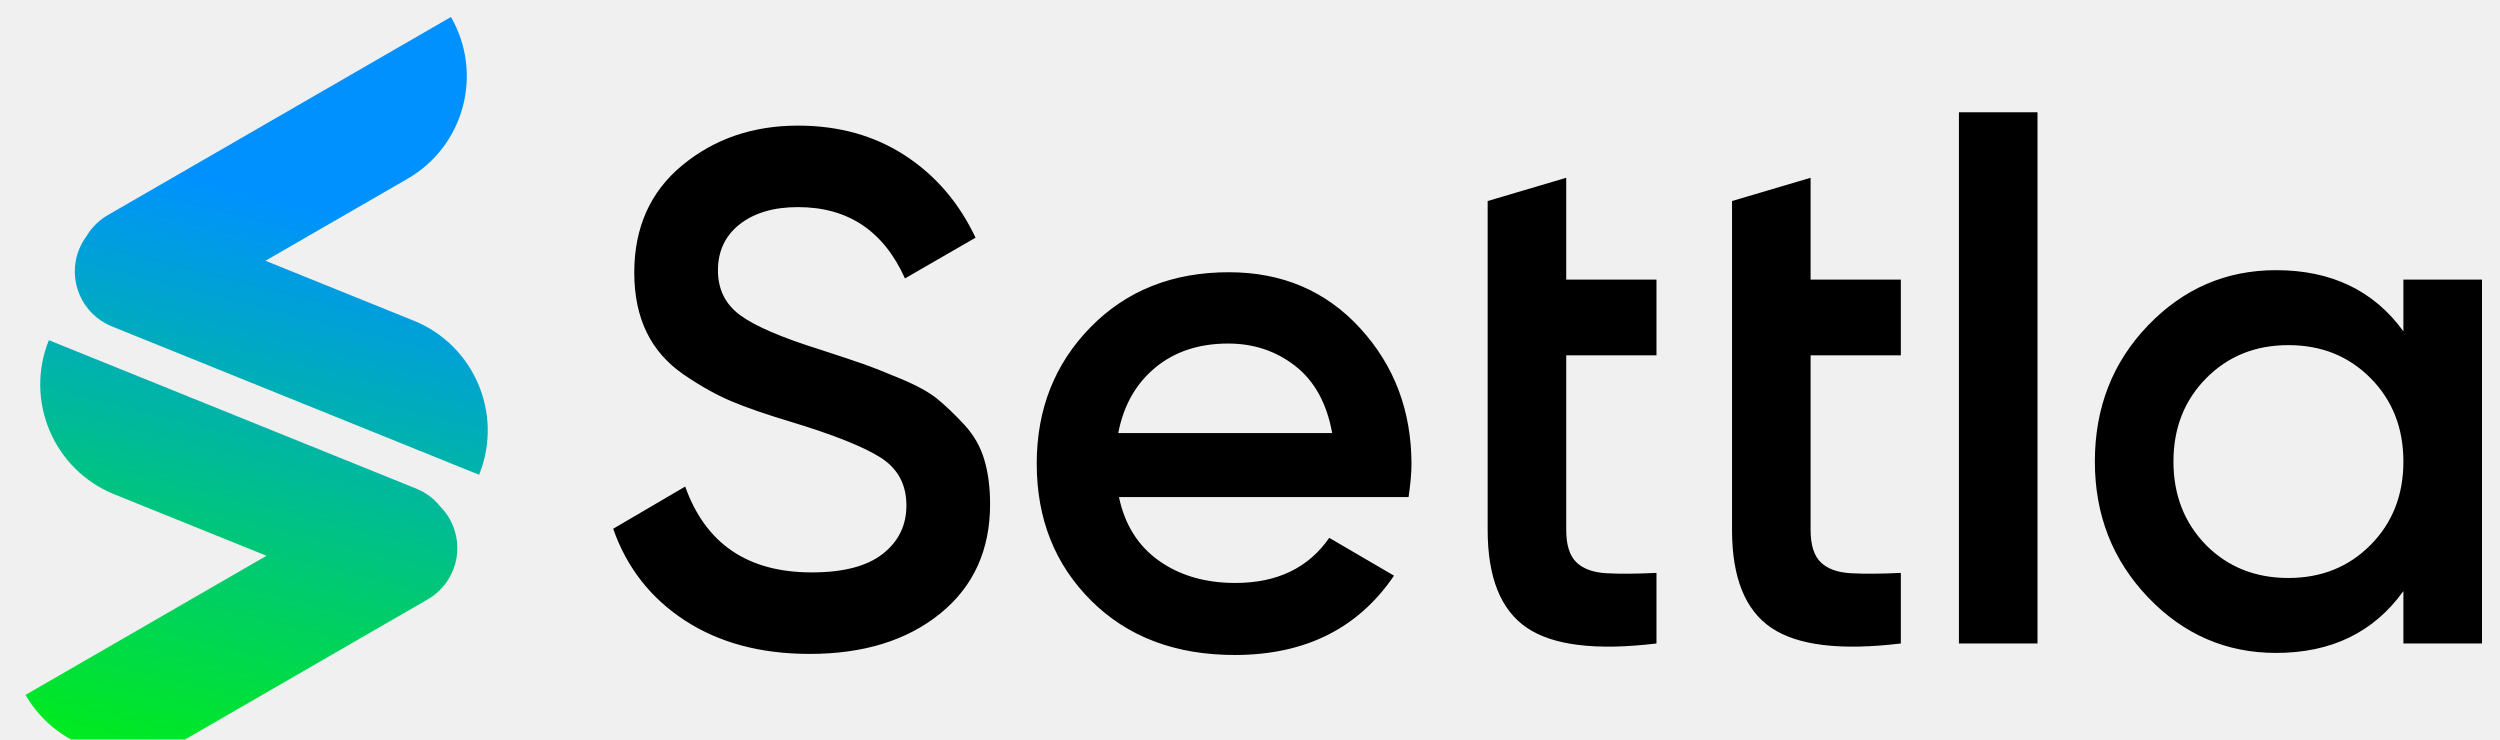
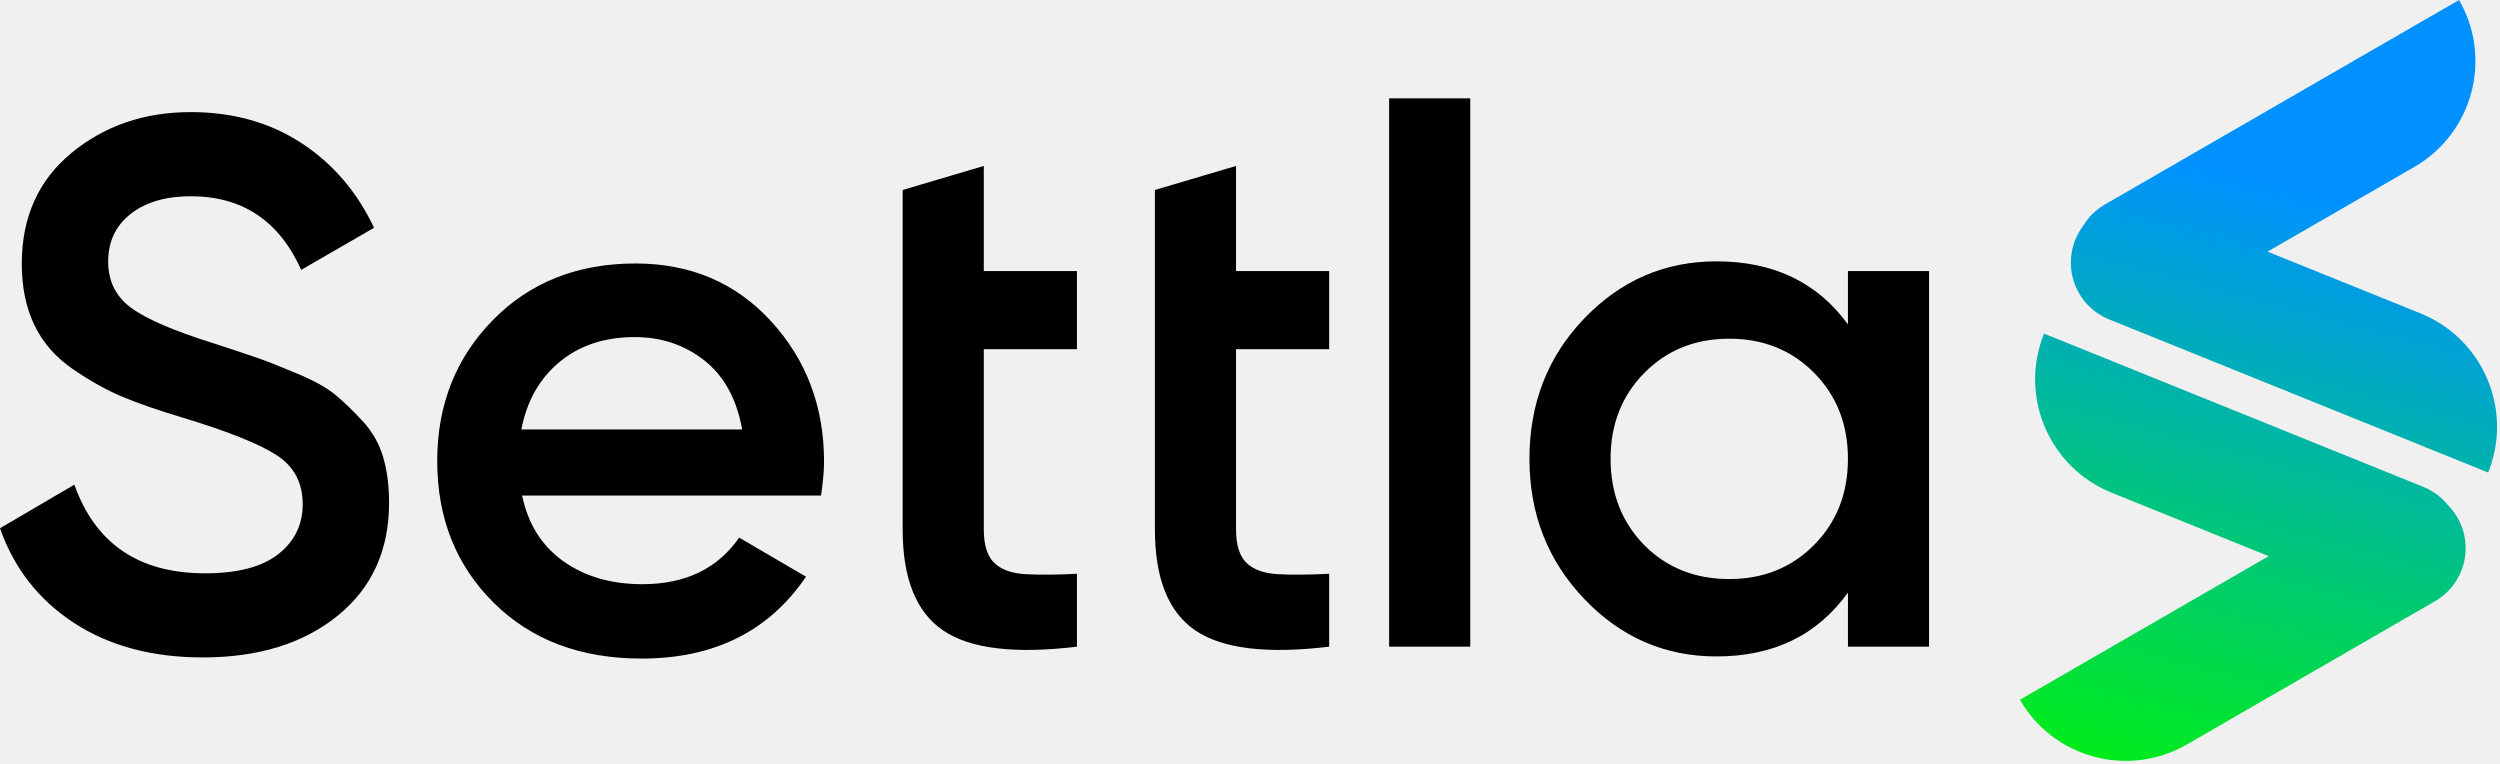
- <svg xmlns="http://www.w3.org/2000/svg" width="142" height="42" viewBox="0 0 142 42" fill="none">
-   <g clip-path="url(#clip0_190_106)">
-     <path d="M63.557 28.235C63.888 29.805 64.645 31.011 65.83 31.851C67.015 32.691 68.462 33.112 70.17 33.112C72.54 33.112 74.317 32.257 75.502 30.549L79.18 32.698C77.141 35.702 74.124 37.203 70.129 37.203C66.767 37.203 64.053 36.177 61.986 34.124C59.92 32.071 58.886 29.474 58.886 26.333C58.886 23.247 59.906 20.664 61.945 18.584C63.984 16.503 66.602 15.463 69.798 15.463C72.829 15.463 75.316 16.524 77.258 18.645C79.201 20.767 80.172 23.343 80.172 26.375C80.172 26.843 80.117 27.463 80.007 28.235H63.557ZM63.516 24.597H75.667C75.364 22.916 74.668 21.649 73.58 20.795C72.492 19.941 71.217 19.513 69.757 19.513C68.103 19.513 66.726 19.968 65.624 20.877C64.521 21.787 63.819 23.027 63.516 24.597ZM45.987 37.142C43.204 37.142 40.841 36.508 38.899 35.24C36.956 33.973 35.599 32.237 34.828 30.033L38.919 27.636C40.077 30.887 42.474 32.513 46.111 32.513C47.902 32.513 49.246 32.161 50.141 31.459C51.037 30.756 51.484 29.84 51.484 28.71C51.484 27.525 51.002 26.623 50.038 26.003C49.073 25.383 47.365 24.701 44.913 23.957C43.535 23.544 42.419 23.158 41.565 22.8C40.711 22.441 39.808 21.939 38.858 21.291C37.907 20.643 37.197 19.837 36.729 18.873C36.261 17.909 36.026 16.779 36.026 15.484C36.026 12.921 36.936 10.889 38.754 9.387C40.573 7.886 42.763 7.135 45.326 7.135C47.641 7.135 49.666 7.7 51.402 8.829C53.138 9.959 54.474 11.516 55.411 13.5L51.402 15.815C50.189 13.114 48.164 11.764 45.326 11.764C43.948 11.764 42.846 12.088 42.019 12.735C41.193 13.383 40.779 14.258 40.779 15.36C40.779 16.434 41.2 17.282 42.04 17.902C42.88 18.522 44.403 19.176 46.607 19.865C47.709 20.223 48.515 20.492 49.025 20.671C49.535 20.85 50.251 21.133 51.174 21.518C52.097 21.904 52.793 22.29 53.262 22.676C53.73 23.061 54.233 23.544 54.77 24.122C55.308 24.701 55.686 25.362 55.907 26.106C56.127 26.85 56.237 27.691 56.237 28.627C56.237 31.245 55.294 33.319 53.406 34.848C51.519 36.377 49.046 37.142 45.987 37.142ZM94.088 20.181H88.962V30.101C88.962 30.955 89.155 31.569 89.541 31.941C89.927 32.312 90.499 32.519 91.256 32.56C92.014 32.602 92.958 32.595 94.088 32.54V36.549C90.671 36.962 88.218 36.666 86.73 35.66C85.243 34.655 84.499 32.801 84.499 30.101V20.181V15.883V11.419L88.962 10.097V15.883H94.088V20.181ZM107.967 20.181H102.842V30.101C102.842 30.955 103.035 31.569 103.421 31.941C103.807 32.312 104.378 32.519 105.136 32.56C105.894 32.602 106.838 32.595 107.967 32.54V36.549C104.551 36.962 102.098 36.666 100.61 35.66C99.123 34.655 98.379 32.801 98.379 30.101V20.181V15.883V11.419L102.842 10.097V15.883H107.967V20.181ZM111.267 36.549V6.377H115.73V36.549H111.267ZM136.513 15.883H140.977V36.549H136.513V33.573C134.832 35.915 132.421 37.086 129.28 37.086C126.442 37.086 124.017 36.032 122.005 33.924C119.994 31.817 118.988 29.247 118.988 26.216C118.988 23.157 119.994 20.581 122.005 18.487C124.017 16.393 126.442 15.346 129.28 15.346C132.421 15.346 134.832 16.503 136.513 18.818V15.883ZM125.312 30.969C126.552 32.209 128.109 32.829 129.982 32.829C131.856 32.829 133.413 32.202 134.653 30.948C135.893 29.695 136.513 28.117 136.513 26.216C136.513 24.315 135.893 22.737 134.653 21.483C133.413 20.23 131.856 19.603 129.982 19.603C128.109 19.603 126.552 20.23 125.312 21.483C124.072 22.737 123.452 24.315 123.452 26.216C123.452 28.117 124.072 29.702 125.312 30.969Z" fill="black" />
-     <path fill-rule="evenodd" clip-rule="evenodd" d="M2.776 19.323L23.637 27.751C24.19 27.974 24.651 28.328 24.999 28.761C25.199 28.963 25.377 29.194 25.526 29.452C26.454 31.06 25.903 33.116 24.295 34.044L10.633 41.932L10.497 42.009C7.302 43.757 3.279 42.642 1.448 39.471L15.136 31.568L6.492 28.076C3.049 26.685 1.385 22.766 2.776 19.323ZM25.613 0.966C27.47 4.182 26.368 8.294 23.152 10.151L15.078 14.812L23.498 18.214C26.892 19.585 28.557 23.414 27.27 26.821L27.213 26.967L6.352 18.539C4.63 17.843 3.799 15.884 4.494 14.162C4.606 13.886 4.75 13.633 4.92 13.405C5.205 12.927 5.612 12.513 6.128 12.215L25.613 0.966Z" fill="url(#paint0_linear_190_106)" />
-   </g>
+ <svg xmlns="http://www.w3.org/2000/svg" width="108" height="33" viewBox="0 0 108 33" fill="none">
+   <path fill-rule="evenodd" clip-rule="evenodd" d="M88.303 14.412L104.68 21.029C105.114 21.204 105.476 21.481 105.749 21.822C105.907 21.98 106.046 22.161 106.163 22.364C106.892 23.626 106.459 25.241 105.197 25.969L94.471 32.162L94.364 32.222C91.856 33.595 88.697 32.719 87.26 30.23L98.006 24.026L91.22 21.284C88.517 20.192 87.211 17.115 88.303 14.412ZM106.231 0C107.689 2.525 106.824 5.753 104.299 7.211L97.96 10.871L104.571 13.541C107.236 14.618 108.543 17.624 107.532 20.299L107.488 20.413L91.11 13.796C89.759 13.25 89.106 11.712 89.652 10.36C89.739 10.144 89.852 9.945 89.986 9.766C90.209 9.391 90.529 9.066 90.934 8.832L106.231 0Z" fill="url(#paint0_linear_89_3530)" />
+   <path d="M22.555 21.408C22.814 22.641 23.409 23.588 24.339 24.247C25.27 24.907 26.405 25.237 27.747 25.237C29.607 25.237 31.002 24.567 31.932 23.225L34.82 24.913C33.219 27.271 30.851 28.45 27.714 28.45C25.075 28.45 22.944 27.644 21.322 26.032C19.699 24.421 18.888 22.382 18.888 19.916C18.888 17.493 19.688 15.465 21.289 13.831C22.89 12.198 24.945 11.382 27.454 11.382C29.834 11.382 31.786 12.214 33.312 13.88C34.837 15.546 35.599 17.568 35.599 19.948C35.599 20.316 35.556 20.802 35.469 21.408H22.555ZM22.522 18.553H32.062C31.824 17.233 31.278 16.238 30.424 15.567C29.569 14.897 28.569 14.562 27.422 14.562C26.124 14.562 25.043 14.918 24.177 15.632C23.312 16.346 22.76 17.32 22.522 18.553ZM8.761 28.401C6.576 28.401 4.721 27.904 3.196 26.909C1.671 25.913 0.606 24.55 0 22.82L3.212 20.938C4.121 23.491 6.003 24.767 8.858 24.767C10.265 24.767 11.319 24.491 12.022 23.939C12.725 23.388 13.077 22.669 13.077 21.782C13.077 20.851 12.698 20.143 11.941 19.656C11.184 19.169 9.843 18.634 7.917 18.05C6.836 17.726 5.96 17.423 5.289 17.141C4.619 16.86 3.91 16.465 3.164 15.957C2.417 15.449 1.86 14.816 1.493 14.059C1.125 13.302 0.941 12.415 0.941 11.398C0.941 9.386 1.655 7.791 3.083 6.612C4.51 5.433 6.23 4.843 8.242 4.843C10.059 4.843 11.649 5.287 13.012 6.174C14.375 7.061 15.424 8.283 16.159 9.84L13.012 11.658C12.06 9.538 10.47 8.478 8.242 8.478C7.16 8.478 6.295 8.732 5.646 9.24C4.997 9.749 4.673 10.435 4.673 11.301C4.673 12.144 5.003 12.809 5.662 13.296C6.322 13.783 7.517 14.297 9.248 14.838C10.113 15.119 10.746 15.33 11.146 15.47C11.546 15.611 12.109 15.833 12.833 16.136C13.558 16.438 14.104 16.741 14.472 17.044C14.84 17.347 15.235 17.726 15.656 18.18C16.078 18.634 16.376 19.153 16.549 19.737C16.722 20.321 16.808 20.981 16.808 21.717C16.808 23.772 16.067 25.4 14.586 26.6C13.104 27.801 11.162 28.401 8.761 28.401ZM46.524 15.086H42.5V22.874C42.5 23.544 42.651 24.026 42.954 24.318C43.257 24.61 43.706 24.772 44.301 24.804C44.896 24.837 45.637 24.831 46.524 24.788V27.936C43.841 28.26 41.916 28.028 40.748 27.238C39.58 26.448 38.995 24.994 38.995 22.874V15.086V11.711V8.207L42.5 7.169V11.711H46.524V15.086ZM57.42 15.086H53.397V22.874C53.397 23.544 53.548 24.026 53.851 24.318C54.154 24.61 54.603 24.772 55.198 24.804C55.793 24.837 56.533 24.831 57.42 24.788V27.936C54.738 28.26 52.813 28.028 51.645 27.238C50.476 26.448 49.892 24.994 49.892 22.874V15.086V11.711V8.207L53.397 7.169V11.711H57.42V15.086ZM60.01 27.936V4.248H63.515V27.936H60.01ZM79.831 11.711H83.335V27.936H79.831V25.599C78.511 27.438 76.618 28.358 74.152 28.358C71.924 28.358 70.02 27.53 68.441 25.875C66.862 24.22 66.072 22.203 66.072 19.823C66.072 17.422 66.862 15.4 68.441 13.756C70.02 12.112 71.924 11.29 74.152 11.29C76.618 11.29 78.511 12.198 79.831 14.015V11.711ZM71.037 23.555C72.01 24.529 73.233 25.015 74.704 25.015C76.175 25.015 77.397 24.523 78.371 23.539C79.344 22.555 79.831 21.316 79.831 19.823C79.831 18.331 79.344 17.092 78.371 16.108C77.397 15.124 76.175 14.632 74.704 14.632C73.233 14.632 72.01 15.124 71.037 16.108C70.064 17.092 69.577 18.331 69.577 19.823C69.577 21.316 70.064 22.56 71.037 23.555Z" fill="black" />
  <defs>
-     <linearGradient id="paint0_linear_190_106" x1="14.483" y1="10.862" x2="6.276" y2="43.69" gradientUnits="userSpaceOnUse">
+     <linearGradient id="paint0_linear_89_3530" x1="97.899" y1="7.878" x2="91.05" y2="33.542" gradientUnits="userSpaceOnUse">
      <stop stop-color="#0091FF" />
      <stop offset="1" stop-color="#00EE16" />
    </linearGradient>
-     <clipPath id="clip0_190_106">
-       <rect width="141.448" height="42" fill="white" />
-     </clipPath>
  </defs>
</svg>
